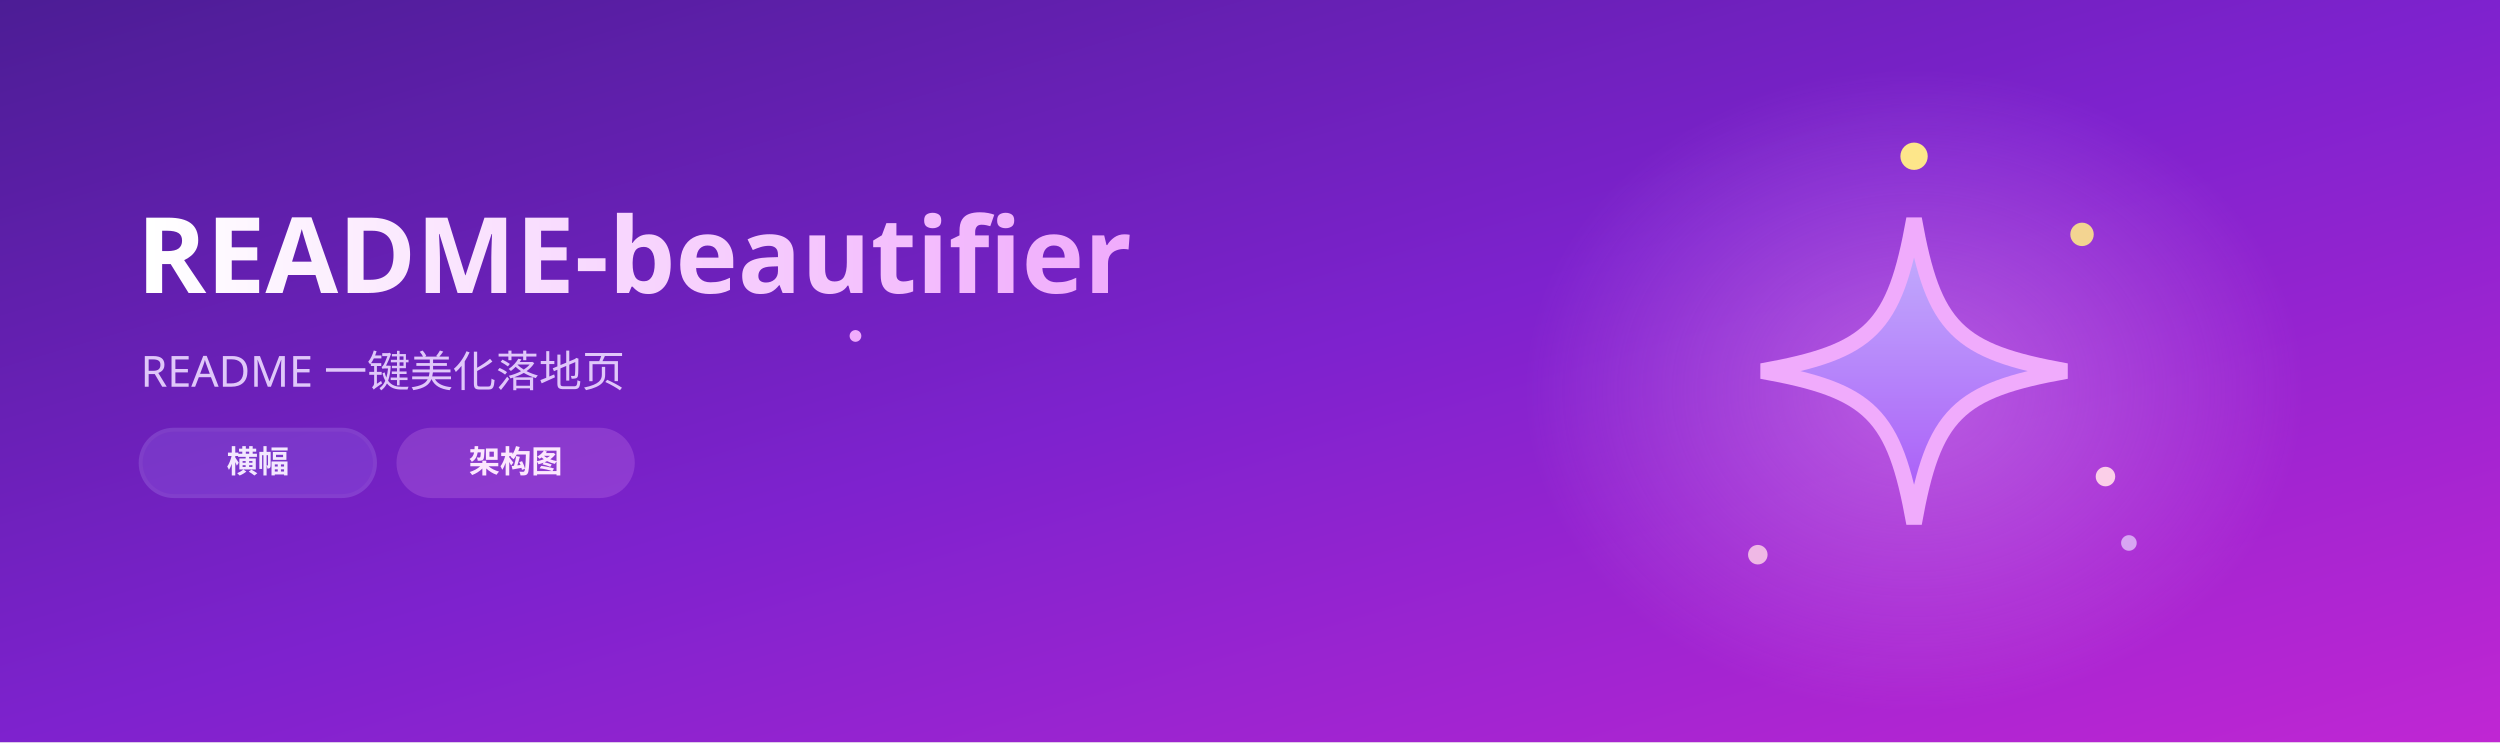
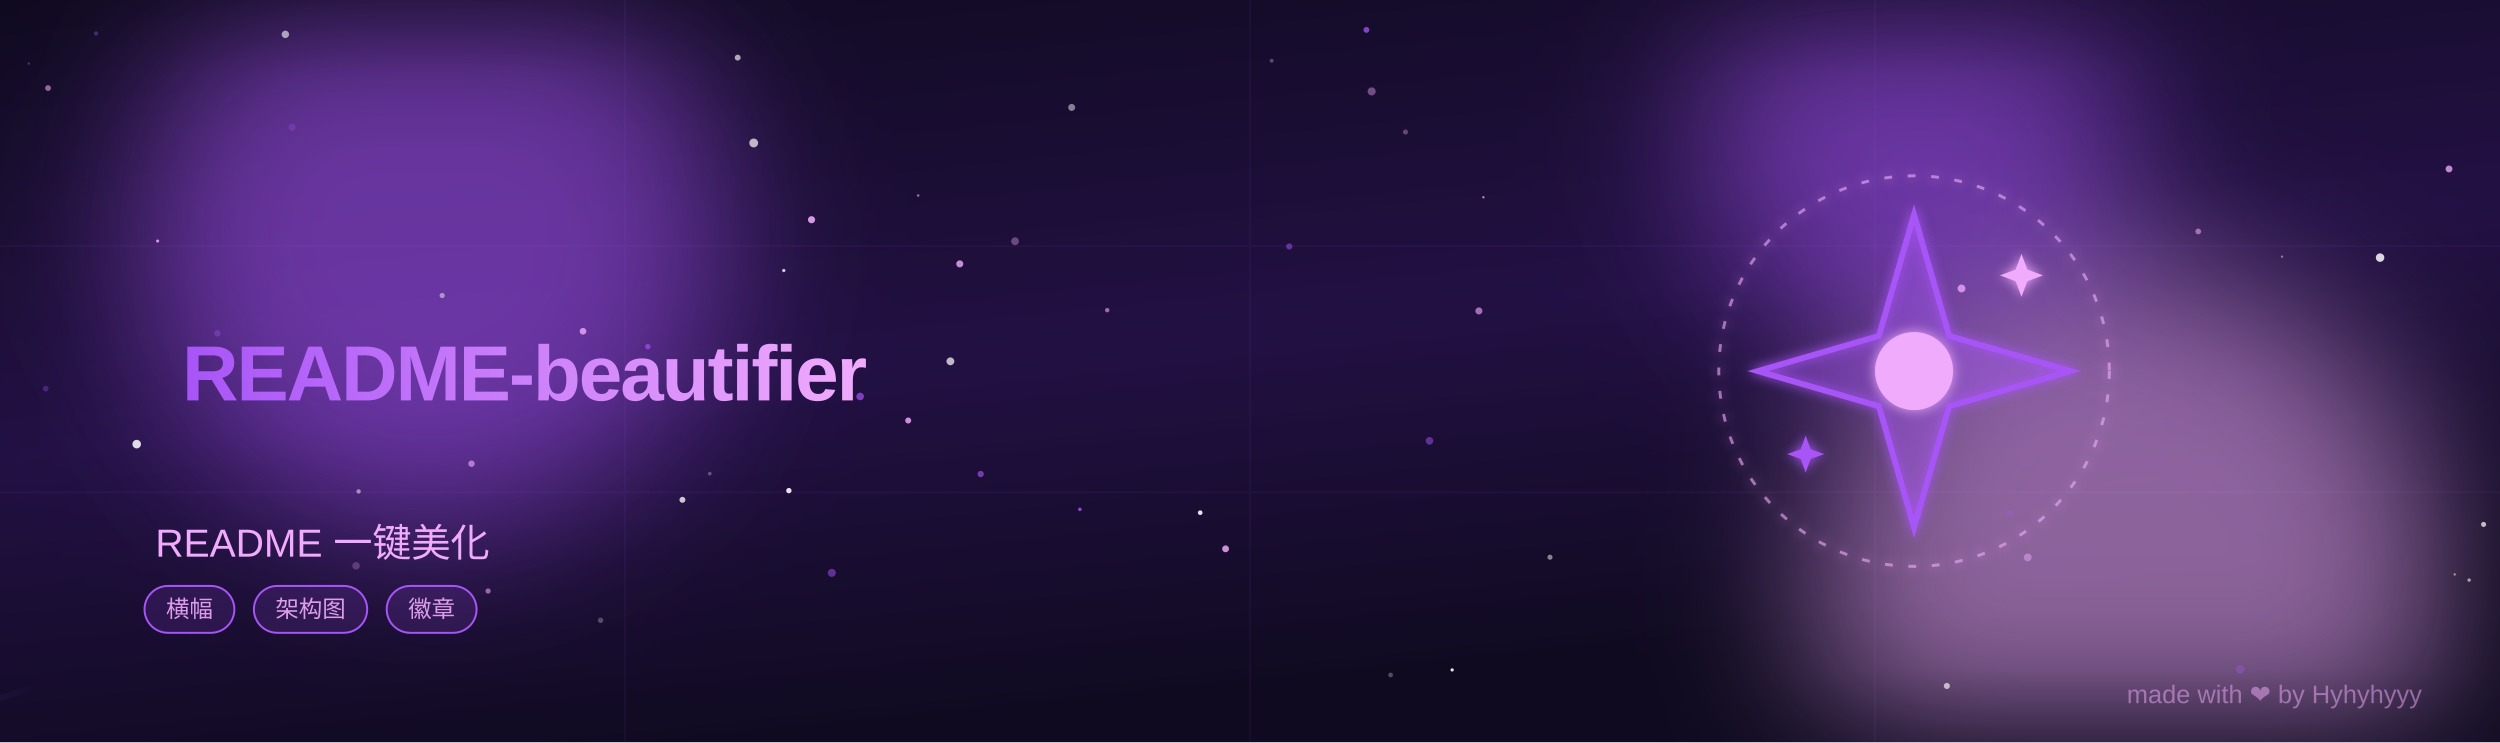
- <svg xmlns="http://www.w3.org/2000/svg" viewBox="0 0 1280 380" role="img" aria-label="README-beautifier" font-family="'Segoe UI','PingFang SC','Microsoft YaHei',sans-serif">
+ <svg xmlns="http://www.w3.org/2000/svg" viewBox="0 0 1280 380" width="1280" height="380" role="img" aria-label="README-beautifier">
  <defs>
-     <linearGradient id="bg" x1="0" y1="0" x2="1" y2="1">
-       <stop offset="0" stop-color="#4c1d95" />
-       <stop offset="0.5" stop-color="#7e22ce" />
-       <stop offset="1" stop-color="#c026d3" />
+     <linearGradient id="bg" x1="0" y1="0" x2="0.35" y2="1">
+       <stop offset="0" stop-color="#0f0a1f" />
+       <stop offset="0.55" stop-color="#221043" />
+       <stop offset="1" stop-color="#0f0a1f" />
    </linearGradient>
-     <linearGradient id="title" x1="0" y1="0" x2="1" y2="0">
-       <stop offset="0" stop-color="#ffffff" />
+     <linearGradient id="titleGrad" x1="0" y1="0" x2="1" y2="0">
+       <stop offset="0" stop-color="#a855f7" />
      <stop offset="1" stop-color="#f0abfc" />
    </linearGradient>
-     <linearGradient id="star" x1="0" y1="0" x2="0" y2="1">
-       <stop offset="0" stop-color="#c4b5fd" />
-       <stop offset="1" stop-color="#a855f7" />
+     <linearGradient id="beam" x1="0" y1="0" x2="1" y2="0">
+       <stop offset="0" stop-color="#a855f7" stop-opacity="0" />
+       <stop offset="0.5" stop-color="#a855f7" stop-opacity="0.9" />
+       <stop offset="1" stop-color="#a855f7" stop-opacity="0" />
    </linearGradient>
-     <radialGradient id="glow" cx="0.5" cy="0.5" r="0.5">
-       <stop offset="0" stop-color="#f0abfc" stop-opacity="0.42" />
-       <stop offset="1" stop-color="#f0abfc" stop-opacity="0" />
+     <radialGradient id="vig" cx="0.5" cy="0.45" r="0.75">
+       <stop offset="0.55" stop-color="#000000" stop-opacity="0" />
+       <stop offset="1" stop-color="#000000" stop-opacity="0.55" />
    </radialGradient>
-     <linearGradient id="beam" x1="0" y1="0" x2="1" y2="0">
-       <stop offset="0" stop-color="#ffffff" stop-opacity="0" />
-       <stop offset="0.5" stop-color="#c4b5fd" stop-opacity="0.22" />
-       <stop offset="1" stop-color="#ffffff" stop-opacity="0" />
-     </linearGradient>
+     <filter id="glow" x="-60%" y="-60%" width="220%" height="220%">
+       <feGaussianBlur stdDeviation="3" result="b" />
+       <feMerge>
+         <feMergeNode in="b" />
+         <feMergeNode in="SourceGraphic" />
+       </feMerge>
+     </filter>
+     <filter id="blur" x="-80%" y="-80%" width="260%" height="260%">
+       <feGaussianBlur stdDeviation="40" />
+     </filter>
  </defs>
  <rect width="1280" height="380" fill="url(#bg)" />
-   <ellipse cx="980" cy="200" rx="200" ry="165" fill="url(#glow)" />
-   <circle cx="1066" cy="120" r="6" fill="#fde68a" opacity="0.9" />
-   <circle cx="900" cy="284" r="5" fill="#fbcfe8" opacity="0.85" />
-   <circle cx="1090" cy="278" r="4" fill="#e9d5ff" opacity="0.7" />
-   <rect x="-220" y="0" width="220" height="380" fill="url(#beam)">
-     <animate attributeName="x" values="-220;1300;-220" dur="7.5s" repeatCount="indefinite" />
-   </rect>
+   <g opacity="0.06" stroke="#a855f7" stroke-width="1">
+     <line x1="0" y1="126" x2="1280" y2="126" />
+     <line x1="0" y1="252" x2="1280" y2="252" />
+     <line x1="320" y1="0" x2="320" y2="380" />
+     <line x1="640" y1="0" x2="640" y2="380" />
+     <line x1="960" y1="0" x2="960" y2="380" />
+   </g>
+   <g filter="url(#blur)" opacity="0.55">
+     <circle cx="220" cy="120" r="150" fill="#a855f7">
+       <animate attributeName="opacity" values="0.18;0.4;0.18" dur="9s" repeatCount="indefinite" />
+     </circle>
+     <circle cx="1090" cy="300" r="160" fill="#f0abfc">
+       <animate attributeName="opacity" values="0.15;0.38;0.15" dur="11s" repeatCount="indefinite" />
+     </circle>
+     <circle cx="980" cy="70" r="110" fill="#a855f7">
+       <animate attributeName="opacity" values="0.12;0.3;0.12" dur="8s" repeatCount="indefinite" />
+     </circle>
+   </g>
+   <g>
+     <circle cx="182.3" cy="289.7" r="1.93" fill="#f0abfc" opacity="0.25">
+       <animate attributeName="opacity" values="0.25;0.08;0.25" dur="4.7s" begin="2.6s" repeatCount="indefinite" />
+       <animateTransform attributeName="transform" type="translate" values="0 0;-3.8 -1.2;0 0" dur="8.7s" begin="2.6s" repeatCount="indefinite" calcMode="spline" keySplines="0.4 0 0.6 1;0.4 0 0.6 1" keyTimes="0;0.5;1" />
+     </circle>
+     <circle cx="1168.4" cy="131.4" r="0.62" fill="#ffffff" opacity="0.41">
+       <animate attributeName="opacity" values="0.41;0.12;0.41" dur="4.5s" begin="3.0s" repeatCount="indefinite" />
+       <animateTransform attributeName="transform" type="translate" values="0 0;4.4 -5.4;0 0" dur="8.5s" begin="3.0s" repeatCount="indefinite" calcMode="spline" keySplines="0.4 0 0.6 1;0.4 0 0.6 1" keyTimes="0;0.5;1" />
+     </circle>
+     <circle cx="1271.6" cy="268.5" r="1.31" fill="#ffffff" opacity="0.70">
+       <animate attributeName="opacity" values="0.70;0.21;0.70" dur="5.6s" begin="0.3s" repeatCount="indefinite" />
+       <animateTransform attributeName="transform" type="translate" values="0 0;-2.4 6.5;0 0" dur="9.6s" begin="0.3s" repeatCount="indefinite" calcMode="spline" keySplines="0.4 0 0.6 1;0.4 0 0.6 1" keyTimes="0;0.5;1" />
+     </circle>
+     <circle cx="363.4" cy="242.5" r="0.96" fill="#f0abfc" opacity="0.36">
+       <animate attributeName="opacity" values="0.36;0.11;0.36" dur="5.0s" begin="0.7s" repeatCount="indefinite" />
+       <animateTransform attributeName="transform" type="translate" values="0 0;2.0 1.8;0 0" dur="9.0s" begin="0.7s" repeatCount="indefinite" calcMode="spline" keySplines="0.4 0 0.6 1;0.4 0 0.6 1" keyTimes="0;0.5;1" />
+     </circle>
+     <circle cx="23.4" cy="199.0" r="1.45" fill="#a855f7" opacity="0.30">
+       <animate attributeName="opacity" values="0.30;0.09;0.30" dur="2.8s" begin="1.4s" repeatCount="indefinite" />
+       <animateTransform attributeName="transform" type="translate" values="0 0;3.6 -5.2;0 0" dur="6.8s" begin="1.4s" repeatCount="indefinite" calcMode="spline" keySplines="0.4 0 0.6 1;0.4 0 0.6 1" keyTimes="0;0.5;1" />
+     </circle>
+     <circle cx="1218.6" cy="131.9" r="2.17" fill="#ffffff" opacity="0.83">
+       <animate attributeName="opacity" values="0.83;0.25;0.83" dur="2.8s" begin="2.1s" repeatCount="indefinite" />
+       <animateTransform attributeName="transform" type="translate" values="0 0;4.2 -6.7;0 0" dur="6.8s" begin="2.1s" repeatCount="indefinite" calcMode="spline" keySplines="0.4 0 0.6 1;0.4 0 0.6 1" keyTimes="0;0.5;1" />
+     </circle>
+     <circle cx="743.5" cy="343.0" r="0.85" fill="#ffffff" opacity="0.88">
+       <animate attributeName="opacity" values="0.88;0.26;0.88" dur="4.1s" begin="4.3s" repeatCount="indefinite" />
+       <animateTransform attributeName="transform" type="translate" values="0 0;-4.3 -5.2;0 0" dur="8.1s" begin="4.3s" repeatCount="indefinite" calcMode="spline" keySplines="0.4 0 0.6 1;0.4 0 0.6 1" keyTimes="0;0.5;1" />
+     </circle>
+     <circle cx="660.1" cy="126.2" r="1.59" fill="#a855f7" opacity="0.50">
+       <animate attributeName="opacity" values="0.50;0.15;0.50" dur="2.7s" begin="4.5s" repeatCount="indefinite" />
+       <animateTransform attributeName="transform" type="translate" values="0 0;1.6 3.7;0 0" dur="6.7s" begin="4.5s" repeatCount="indefinite" calcMode="spline" keySplines="0.4 0 0.6 1;0.4 0 0.6 1" keyTimes="0;0.5;1" />
+     </circle>
+     <circle cx="731.9" cy="225.7" r="1.96" fill="#a855f7" opacity="0.49">
+       <animate attributeName="opacity" values="0.49;0.15;0.49" dur="6.1s" begin="2.7s" repeatCount="indefinite" />
+       <animateTransform attributeName="transform" type="translate" values="0 0;-4.2 5.0;0 0" dur="10.1s" begin="2.7s" repeatCount="indefinite" calcMode="spline" keySplines="0.4 0 0.6 1;0.4 0 0.6 1" keyTimes="0;0.5;1" />
+     </circle>
+     <circle cx="241.4" cy="237.4" r="1.66" fill="#f0abfc" opacity="0.62">
+       <animate attributeName="opacity" values="0.62;0.19;0.62" dur="5.9s" begin="1.6s" repeatCount="indefinite" />
+       <animateTransform attributeName="transform" type="translate" values="0 0;-3.4 6.6;0 0" dur="9.9s" begin="1.6s" repeatCount="indefinite" calcMode="spline" keySplines="0.4 0 0.6 1;0.4 0 0.6 1" keyTimes="0;0.5;1" />
+     </circle>
+     <circle cx="614.5" cy="262.5" r="1.20" fill="#ffffff" opacity="0.89">
+       <animate attributeName="opacity" values="0.89;0.27;0.89" dur="4.8s" begin="3.1s" repeatCount="indefinite" />
+       <animateTransform attributeName="transform" type="translate" values="0 0;-1.8 -0.3;0 0" dur="8.8s" begin="3.1s" repeatCount="indefinite" calcMode="spline" keySplines="0.4 0 0.6 1;0.4 0 0.6 1" keyTimes="0;0.5;1" />
+     </circle>
+     <circle cx="502.1" cy="242.7" r="1.62" fill="#a855f7" opacity="0.64">
+       <animate attributeName="opacity" values="0.64;0.19;0.64" dur="4.5s" begin="3.7s" repeatCount="indefinite" />
+       <animateTransform attributeName="transform" type="translate" values="0 0;-0.1 -1.2;0 0" dur="8.5s" begin="3.7s" repeatCount="indefinite" calcMode="spline" keySplines="0.4 0 0.6 1;0.4 0 0.6 1" keyTimes="0;0.5;1" />
+     </circle>
+     <circle cx="702.3" cy="46.8" r="2.07" fill="#f0abfc" opacity="0.41">
+       <animate attributeName="opacity" values="0.41;0.12;0.41" dur="4.1s" begin="1.4s" repeatCount="indefinite" />
+       <animateTransform attributeName="transform" type="translate" values="0 0;0.3 -2.9;0 0" dur="8.1s" begin="1.4s" repeatCount="indefinite" calcMode="spline" keySplines="0.4 0 0.6 1;0.4 0 0.6 1" keyTimes="0;0.5;1" />
+     </circle>
+     <circle cx="403.9" cy="251.2" r="1.38" fill="#ffffff" opacity="0.89">
+       <animate attributeName="opacity" values="0.89;0.27;0.89" dur="3.2s" begin="1.3s" repeatCount="indefinite" />
+       <animateTransform attributeName="transform" type="translate" values="0 0;4.8 -5.8;0 0" dur="7.2s" begin="1.3s" repeatCount="indefinite" calcMode="spline" keySplines="0.4 0 0.6 1;0.4 0 0.6 1" keyTimes="0;0.5;1" />
+     </circle>
+     <circle cx="651.1" cy="31.1" r="1.01" fill="#f0abfc" opacity="0.35">
+       <animate attributeName="opacity" values="0.35;0.11;0.35" dur="5.7s" begin="2.4s" repeatCount="indefinite" />
+       <animateTransform attributeName="transform" type="translate" values="0 0;3.9 -3.8;0 0" dur="9.7s" begin="2.4s" repeatCount="indefinite" calcMode="spline" keySplines="0.4 0 0.6 1;0.4 0 0.6 1" keyTimes="0;0.5;1" />
+     </circle>
+     <circle cx="465.0" cy="215.3" r="1.55" fill="#f0abfc" opacity="0.82">
+       <animate attributeName="opacity" values="0.82;0.25;0.82" dur="5.0s" begin="4.8s" repeatCount="indefinite" />
+       <animateTransform attributeName="transform" type="translate" values="0 0;0.1 5.7;0 0" dur="9.0s" begin="4.8s" repeatCount="indefinite" calcMode="spline" keySplines="0.4 0 0.6 1;0.4 0 0.6 1" keyTimes="0;0.5;1" />
+     </circle>
+     <circle cx="24.6" cy="45.1" r="1.49" fill="#f0abfc" opacity="0.57">
+       <animate attributeName="opacity" values="0.57;0.17;0.57" dur="4.5s" begin="2.0s" repeatCount="indefinite" />
+       <animateTransform attributeName="transform" type="translate" values="0 0;4.8 2.7;0 0" dur="8.5s" begin="2.0s" repeatCount="indefinite" calcMode="spline" keySplines="0.4 0 0.6 1;0.4 0 0.6 1" keyTimes="0;0.5;1" />
+     </circle>
+     <circle cx="331.7" cy="177.5" r="1.38" fill="#a855f7" opacity="0.63">
+       <animate attributeName="opacity" values="0.63;0.19;0.63" dur="2.6s" begin="2.4s" repeatCount="indefinite" />
+       <animateTransform attributeName="transform" type="translate" values="0 0;-2.7 -6.6;0 0" dur="6.6s" begin="2.4s" repeatCount="indefinite" calcMode="spline" keySplines="0.4 0 0.6 1;0.4 0 0.6 1" keyTimes="0;0.5;1" />
+     </circle>
+     <circle cx="415.5" cy="112.5" r="1.84" fill="#f0abfc" opacity="0.87">
+       <animate attributeName="opacity" values="0.87;0.26;0.87" dur="3.1s" begin="2.3s" repeatCount="indefinite" />
+       <animateTransform attributeName="transform" type="translate" values="0 0;4.7 6.9;0 0" dur="7.1s" begin="2.3s" repeatCount="indefinite" calcMode="spline" keySplines="0.4 0 0.6 1;0.4 0 0.6 1" keyTimes="0;0.5;1" />
+     </circle>
+     <circle cx="566.9" cy="158.8" r="1.14" fill="#f0abfc" opacity="0.59">
+       <animate attributeName="opacity" values="0.59;0.18;0.59" dur="4.2s" begin="1.6s" repeatCount="indefinite" />
+       <animateTransform attributeName="transform" type="translate" values="0 0;1.6 1.6;0 0" dur="8.2s" begin="1.6s" repeatCount="indefinite" calcMode="spline" keySplines="0.4 0 0.6 1;0.4 0 0.6 1" keyTimes="0;0.5;1" />
+     </circle>
+     <circle cx="183.6" cy="251.6" r="1.13" fill="#ffffff" opacity="0.49">
+       <animate attributeName="opacity" values="0.49;0.15;0.49" dur="2.6s" begin="0.6s" repeatCount="indefinite" />
+       <animateTransform attributeName="transform" type="translate" values="0 0;2.7 -4.8;0 0" dur="6.6s" begin="0.6s" repeatCount="indefinite" calcMode="spline" keySplines="0.4 0 0.6 1;0.4 0 0.6 1" keyTimes="0;0.5;1" />
+     </circle>
+     <circle cx="385.9" cy="73.2" r="2.26" fill="#ffffff" opacity="0.69">
+       <animate attributeName="opacity" values="0.69;0.21;0.69" dur="4.3s" begin="1.8s" repeatCount="indefinite" />
+       <animateTransform attributeName="transform" type="translate" values="0 0;2.6 -2.3;0 0" dur="8.3s" begin="1.8s" repeatCount="indefinite" calcMode="spline" keySplines="0.4 0 0.6 1;0.4 0 0.6 1" keyTimes="0;0.5;1" />
+     </circle>
+     <circle cx="1029.1" cy="262.8" r="1.68" fill="#a855f7" opacity="0.27">
+       <animate attributeName="opacity" values="0.27;0.08;0.27" dur="6.4s" begin="3.0s" repeatCount="indefinite" />
+       <animateTransform attributeName="transform" type="translate" values="0 0;-2.7 2.8;0 0" dur="10.4s" begin="3.0s" repeatCount="indefinite" calcMode="spline" keySplines="0.4 0 0.6 1;0.4 0 0.6 1" keyTimes="0;0.5;1" />
+     </circle>
+     <circle cx="699.6" cy="15.3" r="1.51" fill="#a855f7" opacity="0.74">
+       <animate attributeName="opacity" values="0.74;0.22;0.74" dur="4.8s" begin="0.1s" repeatCount="indefinite" />
+       <animateTransform attributeName="transform" type="translate" values="0 0;-4.2 1.9;0 0" dur="8.8s" begin="0.1s" repeatCount="indefinite" calcMode="spline" keySplines="0.4 0 0.6 1;0.4 0 0.6 1" keyTimes="0;0.5;1" />
+     </circle>
+     <circle cx="1125.5" cy="118.5" r="1.48" fill="#f0abfc" opacity="0.55">
+       <animate attributeName="opacity" values="0.55;0.17;0.55" dur="5.2s" begin="1.1s" repeatCount="indefinite" />
+       <animateTransform attributeName="transform" type="translate" values="0 0;-2.5 1.3;0 0" dur="9.2s" begin="1.1s" repeatCount="indefinite" calcMode="spline" keySplines="0.4 0 0.6 1;0.4 0 0.6 1" keyTimes="0;0.5;1" />
+     </circle>
+     <circle cx="757.2" cy="159.2" r="1.82" fill="#f0abfc" opacity="0.61">
+       <animate attributeName="opacity" values="0.61;0.18;0.61" dur="5.0s" begin="0.5s" repeatCount="indefinite" />
+       <animateTransform attributeName="transform" type="translate" values="0 0;4.2 -2.5;0 0" dur="9.0s" begin="0.5s" repeatCount="indefinite" calcMode="spline" keySplines="0.4 0 0.6 1;0.4 0 0.6 1" keyTimes="0;0.5;1" />
+     </circle>
+     <circle cx="552.9" cy="260.8" r="0.93" fill="#a855f7" opacity="0.81">
+       <animate attributeName="opacity" values="0.81;0.24;0.81" dur="6.1s" begin="2.8s" repeatCount="indefinite" />
+       <animateTransform attributeName="transform" type="translate" values="0 0;-1.7 -6.5;0 0" dur="10.1s" begin="2.8s" repeatCount="indefinite" calcMode="spline" keySplines="0.4 0 0.6 1;0.4 0 0.6 1" keyTimes="0;0.5;1" />
+     </circle>
+     <circle cx="719.6" cy="67.6" r="1.30" fill="#f0abfc" opacity="0.35">
+       <animate attributeName="opacity" values="0.35;0.11;0.35" dur="2.9s" begin="2.0s" repeatCount="indefinite" />
+       <animateTransform attributeName="transform" type="translate" values="0 0;2.6 1.4;0 0" dur="6.9s" begin="2.0s" repeatCount="indefinite" calcMode="spline" keySplines="0.4 0 0.6 1;0.4 0 0.6 1" keyTimes="0;0.5;1" />
+     </circle>
+     <circle cx="70.0" cy="227.4" r="2.19" fill="#ffffff" opacity="0.85">
+       <animate attributeName="opacity" values="0.85;0.25;0.85" dur="2.7s" begin="4.7s" repeatCount="indefinite" />
+       <animateTransform attributeName="transform" type="translate" values="0 0;3.3 -4.7;0 0" dur="6.7s" begin="4.7s" repeatCount="indefinite" calcMode="spline" keySplines="0.4 0 0.6 1;0.4 0 0.6 1" keyTimes="0;0.5;1" />
+     </circle>
+     <circle cx="996.8" cy="351.2" r="1.57" fill="#ffffff" opacity="0.64">
+       <animate attributeName="opacity" values="0.64;0.19;0.64" dur="5.4s" begin="3.8s" repeatCount="indefinite" />
+       <animateTransform attributeName="transform" type="translate" values="0 0;3.2 0.9;0 0" dur="9.4s" begin="3.8s" repeatCount="indefinite" calcMode="spline" keySplines="0.4 0 0.6 1;0.4 0 0.6 1" keyTimes="0;0.5;1" />
+     </circle>
+     <circle cx="627.5" cy="281.0" r="1.76" fill="#f0abfc" opacity="0.83">
+       <animate attributeName="opacity" values="0.83;0.25;0.83" dur="6.0s" begin="1.6s" repeatCount="indefinite" />
+       <animateTransform attributeName="transform" type="translate" values="0 0;2.1 -0.6;0 0" dur="10.0s" begin="1.6s" repeatCount="indefinite" calcMode="spline" keySplines="0.4 0 0.6 1;0.4 0 0.6 1" keyTimes="0;0.5;1" />
+     </circle>
+     <circle cx="349.4" cy="255.9" r="1.53" fill="#ffffff" opacity="0.76">
+       <animate attributeName="opacity" values="0.76;0.23;0.76" dur="6.3s" begin="0.8s" repeatCount="indefinite" />
+       <animateTransform attributeName="transform" type="translate" values="0 0;0.5 -4.8;0 0" dur="10.3s" begin="0.8s" repeatCount="indefinite" calcMode="spline" keySplines="0.4 0 0.6 1;0.4 0 0.6 1" keyTimes="0;0.5;1" />
+     </circle>
+     <circle cx="298.5" cy="169.6" r="1.71" fill="#f0abfc" opacity="0.79">
+       <animate attributeName="opacity" values="0.79;0.24;0.79" dur="3.2s" begin="2.1s" repeatCount="indefinite" />
+       <animateTransform attributeName="transform" type="translate" values="0 0;1.4 6.6;0 0" dur="7.2s" begin="2.1s" repeatCount="indefinite" calcMode="spline" keySplines="0.4 0 0.6 1;0.4 0 0.6 1" keyTimes="0;0.5;1" />
+     </circle>
+     <circle cx="1004.3" cy="147.7" r="2.01" fill="#f0abfc" opacity="0.76">
+       <animate attributeName="opacity" values="0.76;0.23;0.76" dur="5.6s" begin="4.5s" repeatCount="indefinite" />
+       <animateTransform attributeName="transform" type="translate" values="0 0;4.8 -2.6;0 0" dur="9.6s" begin="4.5s" repeatCount="indefinite" calcMode="spline" keySplines="0.4 0 0.6 1;0.4 0 0.6 1" keyTimes="0;0.5;1" />
+     </circle>
+     <circle cx="307.5" cy="317.6" r="1.39" fill="#ffffff" opacity="0.26">
+       <animate attributeName="opacity" values="0.26;0.08;0.26" dur="3.8s" begin="1.7s" repeatCount="indefinite" />
+       <animateTransform attributeName="transform" type="translate" values="0 0;0.2 0.1;0 0" dur="7.8s" begin="1.7s" repeatCount="indefinite" calcMode="spline" keySplines="0.4 0 0.6 1;0.4 0 0.6 1" keyTimes="0;0.5;1" />
+     </circle>
+     <circle cx="1264.2" cy="297.0" r="0.89" fill="#ffffff" opacity="0.56">
+       <animate attributeName="opacity" values="0.56;0.17;0.56" dur="5.6s" begin="2.9s" repeatCount="indefinite" />
+       <animateTransform attributeName="transform" type="translate" values="0 0;1.6 -1.4;0 0" dur="9.6s" begin="2.9s" repeatCount="indefinite" calcMode="spline" keySplines="0.4 0 0.6 1;0.4 0 0.6 1" keyTimes="0;0.5;1" />
+     </circle>
+     <circle cx="491.4" cy="135.1" r="1.82" fill="#f0abfc" opacity="0.80">
+       <animate attributeName="opacity" values="0.80;0.24;0.80" dur="5.1s" begin="0.8s" repeatCount="indefinite" />
+       <animateTransform attributeName="transform" type="translate" values="0 0;3.0 -3.2;0 0" dur="9.1s" begin="0.8s" repeatCount="indefinite" calcMode="spline" keySplines="0.4 0 0.6 1;0.4 0 0.6 1" keyTimes="0;0.5;1" />
+     </circle>
+     <circle cx="80.7" cy="123.4" r="0.80" fill="#f0abfc" opacity="0.83">
+       <animate attributeName="opacity" values="0.83;0.25;0.83" dur="4.4s" begin="1.6s" repeatCount="indefinite" />
+       <animateTransform attributeName="transform" type="translate" values="0 0;4.8 0.2;0 0" dur="8.4s" begin="1.6s" repeatCount="indefinite" calcMode="spline" keySplines="0.4 0 0.6 1;0.4 0 0.6 1" keyTimes="0;0.5;1" />
+     </circle>
+     <circle cx="49.2" cy="17.1" r="1.06" fill="#a855f7" opacity="0.37">
+       <animate attributeName="opacity" values="0.37;0.11;0.37" dur="4.7s" begin="2.6s" repeatCount="indefinite" />
+       <animateTransform attributeName="transform" type="translate" values="0 0;4.8 3.0;0 0" dur="8.7s" begin="2.6s" repeatCount="indefinite" calcMode="spline" keySplines="0.4 0 0.6 1;0.4 0 0.6 1" keyTimes="0;0.5;1" />
+     </circle>
+     <circle cx="226.4" cy="151.3" r="1.33" fill="#ffffff" opacity="0.46">
+       <animate attributeName="opacity" values="0.46;0.14;0.46" dur="5.5s" begin="1.5s" repeatCount="indefinite" />
+       <animateTransform attributeName="transform" type="translate" values="0 0;-3.5 -4.7;0 0" dur="9.5s" begin="1.5s" repeatCount="indefinite" calcMode="spline" keySplines="0.4 0 0.6 1;0.4 0 0.6 1" keyTimes="0;0.5;1" />
+     </circle>
+     <circle cx="793.6" cy="285.3" r="1.31" fill="#ffffff" opacity="0.49">
+       <animate attributeName="opacity" values="0.49;0.15;0.49" dur="4.5s" begin="3.4s" repeatCount="indefinite" />
+       <animateTransform attributeName="transform" type="translate" values="0 0;-4.1 0.3;0 0" dur="8.5s" begin="3.4s" repeatCount="indefinite" calcMode="spline" keySplines="0.4 0 0.6 1;0.4 0 0.6 1" keyTimes="0;0.5;1" />
+     </circle>
+     <circle cx="14.7" cy="32.5" r="0.63" fill="#a855f7" opacity="0.41">
+       <animate attributeName="opacity" values="0.41;0.12;0.41" dur="3.3s" begin="3.5s" repeatCount="indefinite" />
+       <animateTransform attributeName="transform" type="translate" values="0 0;0.4 0.6;0 0" dur="7.3s" begin="3.5s" repeatCount="indefinite" calcMode="spline" keySplines="0.4 0 0.6 1;0.4 0 0.6 1" keyTimes="0;0.5;1" />
+     </circle>
+     <circle cx="519.7" cy="123.5" r="2.02" fill="#f0abfc" opacity="0.36">
+       <animate attributeName="opacity" values="0.36;0.11;0.36" dur="3.9s" begin="3.5s" repeatCount="indefinite" />
+       <animateTransform attributeName="transform" type="translate" values="0 0;-4.4 0.4;0 0" dur="7.9s" begin="3.5s" repeatCount="indefinite" calcMode="spline" keySplines="0.4 0 0.6 1;0.4 0 0.6 1" keyTimes="0;0.5;1" />
+     </circle>
+     <circle cx="149.5" cy="65.2" r="1.79" fill="#a855f7" opacity="0.26">
+       <animate attributeName="opacity" values="0.26;0.08;0.26" dur="2.8s" begin="3.8s" repeatCount="indefinite" />
+       <animateTransform attributeName="transform" type="translate" values="0 0;-1.4 2.0;0 0" dur="6.8s" begin="3.8s" repeatCount="indefinite" calcMode="spline" keySplines="0.4 0 0.6 1;0.4 0 0.6 1" keyTimes="0;0.5;1" />
+     </circle>
+     <circle cx="249.9" cy="302.6" r="1.34" fill="#f0abfc" opacity="0.56">
+       <animate attributeName="opacity" values="0.56;0.17;0.56" dur="5.2s" begin="2.3s" repeatCount="indefinite" />
+       <animateTransform attributeName="transform" type="translate" values="0 0;4.4 5.4;0 0" dur="9.2s" begin="2.3s" repeatCount="indefinite" calcMode="spline" keySplines="0.4 0 0.6 1;0.4 0 0.6 1" keyTimes="0;0.5;1" />
+     </circle>
+     <circle cx="548.7" cy="55.0" r="1.80" fill="#ffffff" opacity="0.47">
+       <animate attributeName="opacity" values="0.47;0.14;0.47" dur="4.2s" begin="1.1s" repeatCount="indefinite" />
+       <animateTransform attributeName="transform" type="translate" values="0 0;4.3 0.8;0 0" dur="8.2s" begin="1.1s" repeatCount="indefinite" calcMode="spline" keySplines="0.4 0 0.6 1;0.4 0 0.6 1" keyTimes="0;0.5;1" />
+     </circle>
+     <circle cx="1147.0" cy="342.7" r="2.21" fill="#a855f7" opacity="0.31">
+       <animate attributeName="opacity" values="0.31;0.09;0.31" dur="2.7s" begin="0.4s" repeatCount="indefinite" />
+       <animateTransform attributeName="transform" type="translate" values="0 0;2.1 -3.9;0 0" dur="6.7s" begin="0.4s" repeatCount="indefinite" calcMode="spline" keySplines="0.4 0 0.6 1;0.4 0 0.6 1" keyTimes="0;0.5;1" />
+     </circle>
+     <circle cx="377.7" cy="29.5" r="1.52" fill="#ffffff" opacity="0.63">
+       <animate attributeName="opacity" values="0.63;0.19;0.63" dur="5.0s" begin="2.5s" repeatCount="indefinite" />
+       <animateTransform attributeName="transform" type="translate" values="0 0;1.6 -2.9;0 0" dur="9.0s" begin="2.5s" repeatCount="indefinite" calcMode="spline" keySplines="0.4 0 0.6 1;0.4 0 0.6 1" keyTimes="0;0.5;1" />
+     </circle>
+     <circle cx="401.3" cy="138.5" r="0.85" fill="#ffffff" opacity="0.77">
+       <animate attributeName="opacity" values="0.77;0.23;0.77" dur="2.9s" begin="2.8s" repeatCount="indefinite" />
+       <animateTransform attributeName="transform" type="translate" values="0 0;-4.9 6.1;0 0" dur="6.9s" begin="2.8s" repeatCount="indefinite" calcMode="spline" keySplines="0.4 0 0.6 1;0.4 0 0.6 1" keyTimes="0;0.5;1" />
+     </circle>
+     <circle cx="1253.9" cy="86.5" r="1.77" fill="#f0abfc" opacity="0.77">
+       <animate attributeName="opacity" values="0.77;0.23;0.77" dur="3.9s" begin="4.5s" repeatCount="indefinite" />
+       <animateTransform attributeName="transform" type="translate" values="0 0;-3.8 -0.3;0 0" dur="7.9s" begin="4.5s" repeatCount="indefinite" calcMode="spline" keySplines="0.4 0 0.6 1;0.4 0 0.6 1" keyTimes="0;0.5;1" />
+     </circle>
+     <circle cx="759.5" cy="101.0" r="0.61" fill="#f0abfc" opacity="0.75">
+       <animate attributeName="opacity" values="0.75;0.23;0.75" dur="4.0s" begin="1.1s" repeatCount="indefinite" />
+       <animateTransform attributeName="transform" type="translate" values="0 0;4.3 -2.9;0 0" dur="8.0s" begin="1.1s" repeatCount="indefinite" calcMode="spline" keySplines="0.4 0 0.6 1;0.4 0 0.6 1" keyTimes="0;0.5;1" />
+     </circle>
+     <circle cx="111.3" cy="170.7" r="1.64" fill="#a855f7" opacity="0.33">
+       <animate attributeName="opacity" values="0.33;0.10;0.33" dur="3.1s" begin="0.5s" repeatCount="indefinite" />
+       <animateTransform attributeName="transform" type="translate" values="0 0;-0.4 0.8;0 0" dur="7.1s" begin="0.5s" repeatCount="indefinite" calcMode="spline" keySplines="0.4 0 0.6 1;0.4 0 0.6 1" keyTimes="0;0.5;1" />
+     </circle>
+     <circle cx="712.0" cy="345.6" r="1.22" fill="#ffffff" opacity="0.27">
+       <animate attributeName="opacity" values="0.27;0.08;0.27" dur="4.1s" begin="4.9s" repeatCount="indefinite" />
+       <animateTransform attributeName="transform" type="translate" values="0 0;1.7 2.3;0 0" dur="8.1s" begin="4.9s" repeatCount="indefinite" calcMode="spline" keySplines="0.4 0 0.6 1;0.4 0 0.6 1" keyTimes="0;0.5;1" />
+     </circle>
+     <circle cx="1256.8" cy="294.1" r="0.62" fill="#ffffff" opacity="0.51">
+       <animate attributeName="opacity" values="0.51;0.15;0.51" dur="2.6s" begin="2.6s" repeatCount="indefinite" />
+       <animateTransform attributeName="transform" type="translate" values="0 0;-4.8 4.7;0 0" dur="6.6s" begin="2.6s" repeatCount="indefinite" calcMode="spline" keySplines="0.4 0 0.6 1;0.4 0 0.6 1" keyTimes="0;0.5;1" />
+     </circle>
+     <circle cx="1038.2" cy="285.4" r="2.00" fill="#f0abfc" opacity="0.48">
+       <animate attributeName="opacity" values="0.48;0.15;0.48" dur="6.3s" begin="0.3s" repeatCount="indefinite" />
+       <animateTransform attributeName="transform" type="translate" values="0 0;1.4 0.2;0 0" dur="10.3s" begin="0.3s" repeatCount="indefinite" calcMode="spline" keySplines="0.4 0 0.6 1;0.4 0 0.6 1" keyTimes="0;0.5;1" />
+     </circle>
+     <circle cx="470.1" cy="100.1" r="0.68" fill="#ffffff" opacity="0.44">
+       <animate attributeName="opacity" values="0.44;0.13;0.44" dur="4.0s" begin="1.8s" repeatCount="indefinite" />
+       <animateTransform attributeName="transform" type="translate" values="0 0;1.0 6.2;0 0" dur="8.0s" begin="1.8s" repeatCount="indefinite" calcMode="spline" keySplines="0.4 0 0.6 1;0.4 0 0.6 1" keyTimes="0;0.5;1" />
+     </circle>
+     <circle cx="146.1" cy="17.6" r="1.90" fill="#ffffff" opacity="0.59">
+       <animate attributeName="opacity" values="0.59;0.18;0.59" dur="4.1s" begin="0.1s" repeatCount="indefinite" />
+       <animateTransform attributeName="transform" type="translate" values="0 0;-1.4 -0.1;0 0" dur="8.1s" begin="0.1s" repeatCount="indefinite" calcMode="spline" keySplines="0.4 0 0.6 1;0.4 0 0.6 1" keyTimes="0;0.5;1" />
+     </circle>
+     <circle cx="440.4" cy="203.0" r="1.94" fill="#a855f7" opacity="0.67">
+       <animate attributeName="opacity" values="0.67;0.20;0.67" dur="4.2s" begin="3.4s" repeatCount="indefinite" />
+       <animateTransform attributeName="transform" type="translate" values="0 0;0.6 -2.5;0 0" dur="8.2s" begin="3.4s" repeatCount="indefinite" calcMode="spline" keySplines="0.4 0 0.6 1;0.4 0 0.6 1" keyTimes="0;0.5;1" />
+     </circle>
+     <circle cx="425.9" cy="293.3" r="2.05" fill="#a855f7" opacity="0.50">
+       <animate attributeName="opacity" values="0.50;0.15;0.50" dur="2.9s" begin="0.8s" repeatCount="indefinite" />
+       <animateTransform attributeName="transform" type="translate" values="0 0;0.1 4.4;0 0" dur="6.9s" begin="0.8s" repeatCount="indefinite" calcMode="spline" keySplines="0.4 0 0.6 1;0.4 0 0.6 1" keyTimes="0;0.5;1" />
+     </circle>
+     <circle cx="486.6" cy="185.0" r="2.01" fill="#ffffff" opacity="0.71">
+       <animate attributeName="opacity" values="0.71;0.21;0.71" dur="5.7s" begin="3.2s" repeatCount="indefinite" />
+       <animateTransform attributeName="transform" type="translate" values="0 0;3.9 0.9;0 0" dur="9.7s" begin="3.2s" repeatCount="indefinite" calcMode="spline" keySplines="0.4 0 0.6 1;0.4 0 0.6 1" keyTimes="0;0.5;1" />
+     </circle>
+   </g>
+   <g transform="rotate(-18 640 190)" opacity="0.5">
+     <rect x="-300" y="150" width="300" height="3" fill="url(#beam)">
+       <animateTransform attributeName="transform" type="translate" values="-200 0;1700 0" dur="9s" repeatCount="indefinite" />
+     </rect>
+   </g>
+   <g transform="rotate(-18 640 190)" opacity="0.32">
+     <rect x="-260" y="250" width="220" height="2" fill="url(#beam)">
+       <animateTransform attributeName="transform" type="translate" values="-200 0;1700 0" dur="13s" begin="2s" repeatCount="indefinite" />
+     </rect>
+   </g>
  <g transform="translate(980,190)">
-     <g>
-       <animateTransform attributeName="transform" type="scale" values="1;1.14;1" dur="2.4s" repeatCount="indefinite" calcMode="spline" keySplines="0.45 0 0.55 1;0.45 0 0.55 1" />
-       <path d="M0,-78 C10,-22 22,-10 78,0 C22,10 10,22 0,78 C-10,22 -22,10 -78,0 C-22,-10 -10,-22 0,-78 Z" fill="url(#star)" stroke="#f0abfc" stroke-width="8" />
+     <g filter="url(#glow)">
+       <animateTransform attributeName="transform" type="rotate" values="0 0 0;360 0 0" dur="20s" repeatCount="indefinite" />
+       <animateTransform attributeName="transform" type="scale" values="1 1;1.08 1.08;1 1" dur="3s" repeatCount="indefinite" additive="sum" />
+       <circle cx="0" cy="0" r="100" fill="none" stroke="#f0abfc" stroke-width="1.5" stroke-dasharray="4 8" opacity="0.6" />
+       <path d="M0 -80 L18 -18 L80 0 L18 18 L0 80 L-18 18 L-80 0 L-18 -18 Z" fill="#a855f7" fill-opacity="0.22" stroke="#a855f7" stroke-width="3" />
+       <circle cx="0" cy="0" r="20" fill="#f0abfc" />
+       <path d="M52 -52 l3 -8 3 8 8 3 -8 3 -3 8 -3 -8 -8 -3 z" fill="#f0abfc" />
+       <path d="M-58 40 l2.5 -7 2.5 7 7 2.5 -7 2.5 -2.5 7 -2.5 -7 -7 -2.5 z" fill="#a855f7" />
    </g>
-     <g>
-       <animateTransform attributeName="transform" type="rotate" from="0" to="360" dur="6s" repeatCount="indefinite" />
-       <circle cx="0" cy="-110" r="7" fill="#fde68a" />
-       <circle cx="98" cy="54" r="5" fill="#fbcfe8" />
-     </g>
-   </g>
-   <line x1="72" y1="172" x2="438" y2="172" stroke="#f0abfc" stroke-width="6" stroke-linecap="round" stroke-dasharray="366" stroke-dashoffset="366">
-     <animate attributeName="stroke-dashoffset" values="366;0;0;366" dur="6s" repeatCount="indefinite" />
+   </g>
+   <line x1="72" y1="250" x2="466" y2="250" stroke="url(#titleGrad)" stroke-width="4" stroke-linecap="round" stroke-dasharray="394" stroke-dashoffset="394">
+     <animate attributeName="stroke-dashoffset" values="394;0;0" keyTimes="0;0.55;1" dur="1.8s" fill="freeze" />
+     <animate attributeName="opacity" values="0;1;1" keyTimes="0;0.2;1" dur="1.8s" fill="freeze" />
  </line>
-   <text x="70" y="150" font-size="54" font-weight="800" fill="url(#title)">README-beautifier</text>
-   <text x="72" y="198" font-size="22" fill="#e9d5ff" opacity="0.92">README 一键美化落地页</text>
-   <g font-size="16" font-weight="600">
-     <rect x="72" y="220" width="120" height="34" rx="17" fill="#a78bfa" opacity="0.20" stroke="#c4b5fd" stroke-width="2" />
-     <text x="132" y="242" fill="#f3e8ff" text-anchor="middle">横幅</text>
-     <rect x="204" y="220" width="120" height="34" rx="17" fill="#f0abfc" opacity="0.18" stroke="#f0abfc" stroke-width="2" />
-     <text x="264" y="242" fill="#fce7fe" text-anchor="middle">架构图</text>
-   </g>
+   <text x="72" y="205" font-family="'Segoe UI','Helvetica Neue',Arial,sans-serif" font-size="40" font-weight="800" fill="url(#titleGrad)" letter-spacing="-1">
+     <animateTransform attributeName="transform" type="translate" values="-40 12;0 0;0 0" keyTimes="0;0.5;1" dur="1.6s" fill="freeze" calcMode="spline" keySplines="0.2 0.8 0.2 1;0 0 1 1" />
+     <animate attributeName="opacity" values="0;1;1" keyTimes="0;0.5;1" dur="1.6s" fill="freeze" />
+     README-beautifier
+   </text>
+   <text x="74" y="285" font-family="'Segoe UI','Helvetica Neue',Arial,sans-serif" font-size="20" font-weight="500" fill="#f0abfc">
+     <animate attributeName="opacity" values="0;0;1" keyTimes="0;0.5;1" dur="1.8s" fill="freeze" />
+     README 一键美化
+   </text>
+   <rect x="74" y="300" width="46" height="24" rx="12" fill="#a855f7" fill-opacity="0.14" stroke="#a855f7" stroke-width="1" />
+   <text x="97.0" y="316" text-anchor="middle" font-family="Segoe UI,Arial,sans-serif" font-size="12" fill="#f0abfc" opacity="0.9">横幅</text>
+   <rect x="130" y="300" width="58" height="24" rx="12" fill="#a855f7" fill-opacity="0.14" stroke="#a855f7" stroke-width="1" />
+   <text x="159.0" y="316" text-anchor="middle" font-family="Segoe UI,Arial,sans-serif" font-size="12" fill="#f0abfc" opacity="0.9">架构图</text>
+   <rect x="198" y="300" width="46" height="24" rx="12" fill="#a855f7" fill-opacity="0.14" stroke="#a855f7" stroke-width="1" />
+   <text x="221.0" y="316" text-anchor="middle" font-family="Segoe UI,Arial,sans-serif" font-size="12" fill="#f0abfc" opacity="0.9">徽章</text>
+   <text x="1240" y="360" text-anchor="end" font-family="'Segoe UI',Arial,sans-serif" font-size="13" fill="#f0abfc" opacity="0.5">made with ❤ by Hyhyhyyy</text>
</svg>
